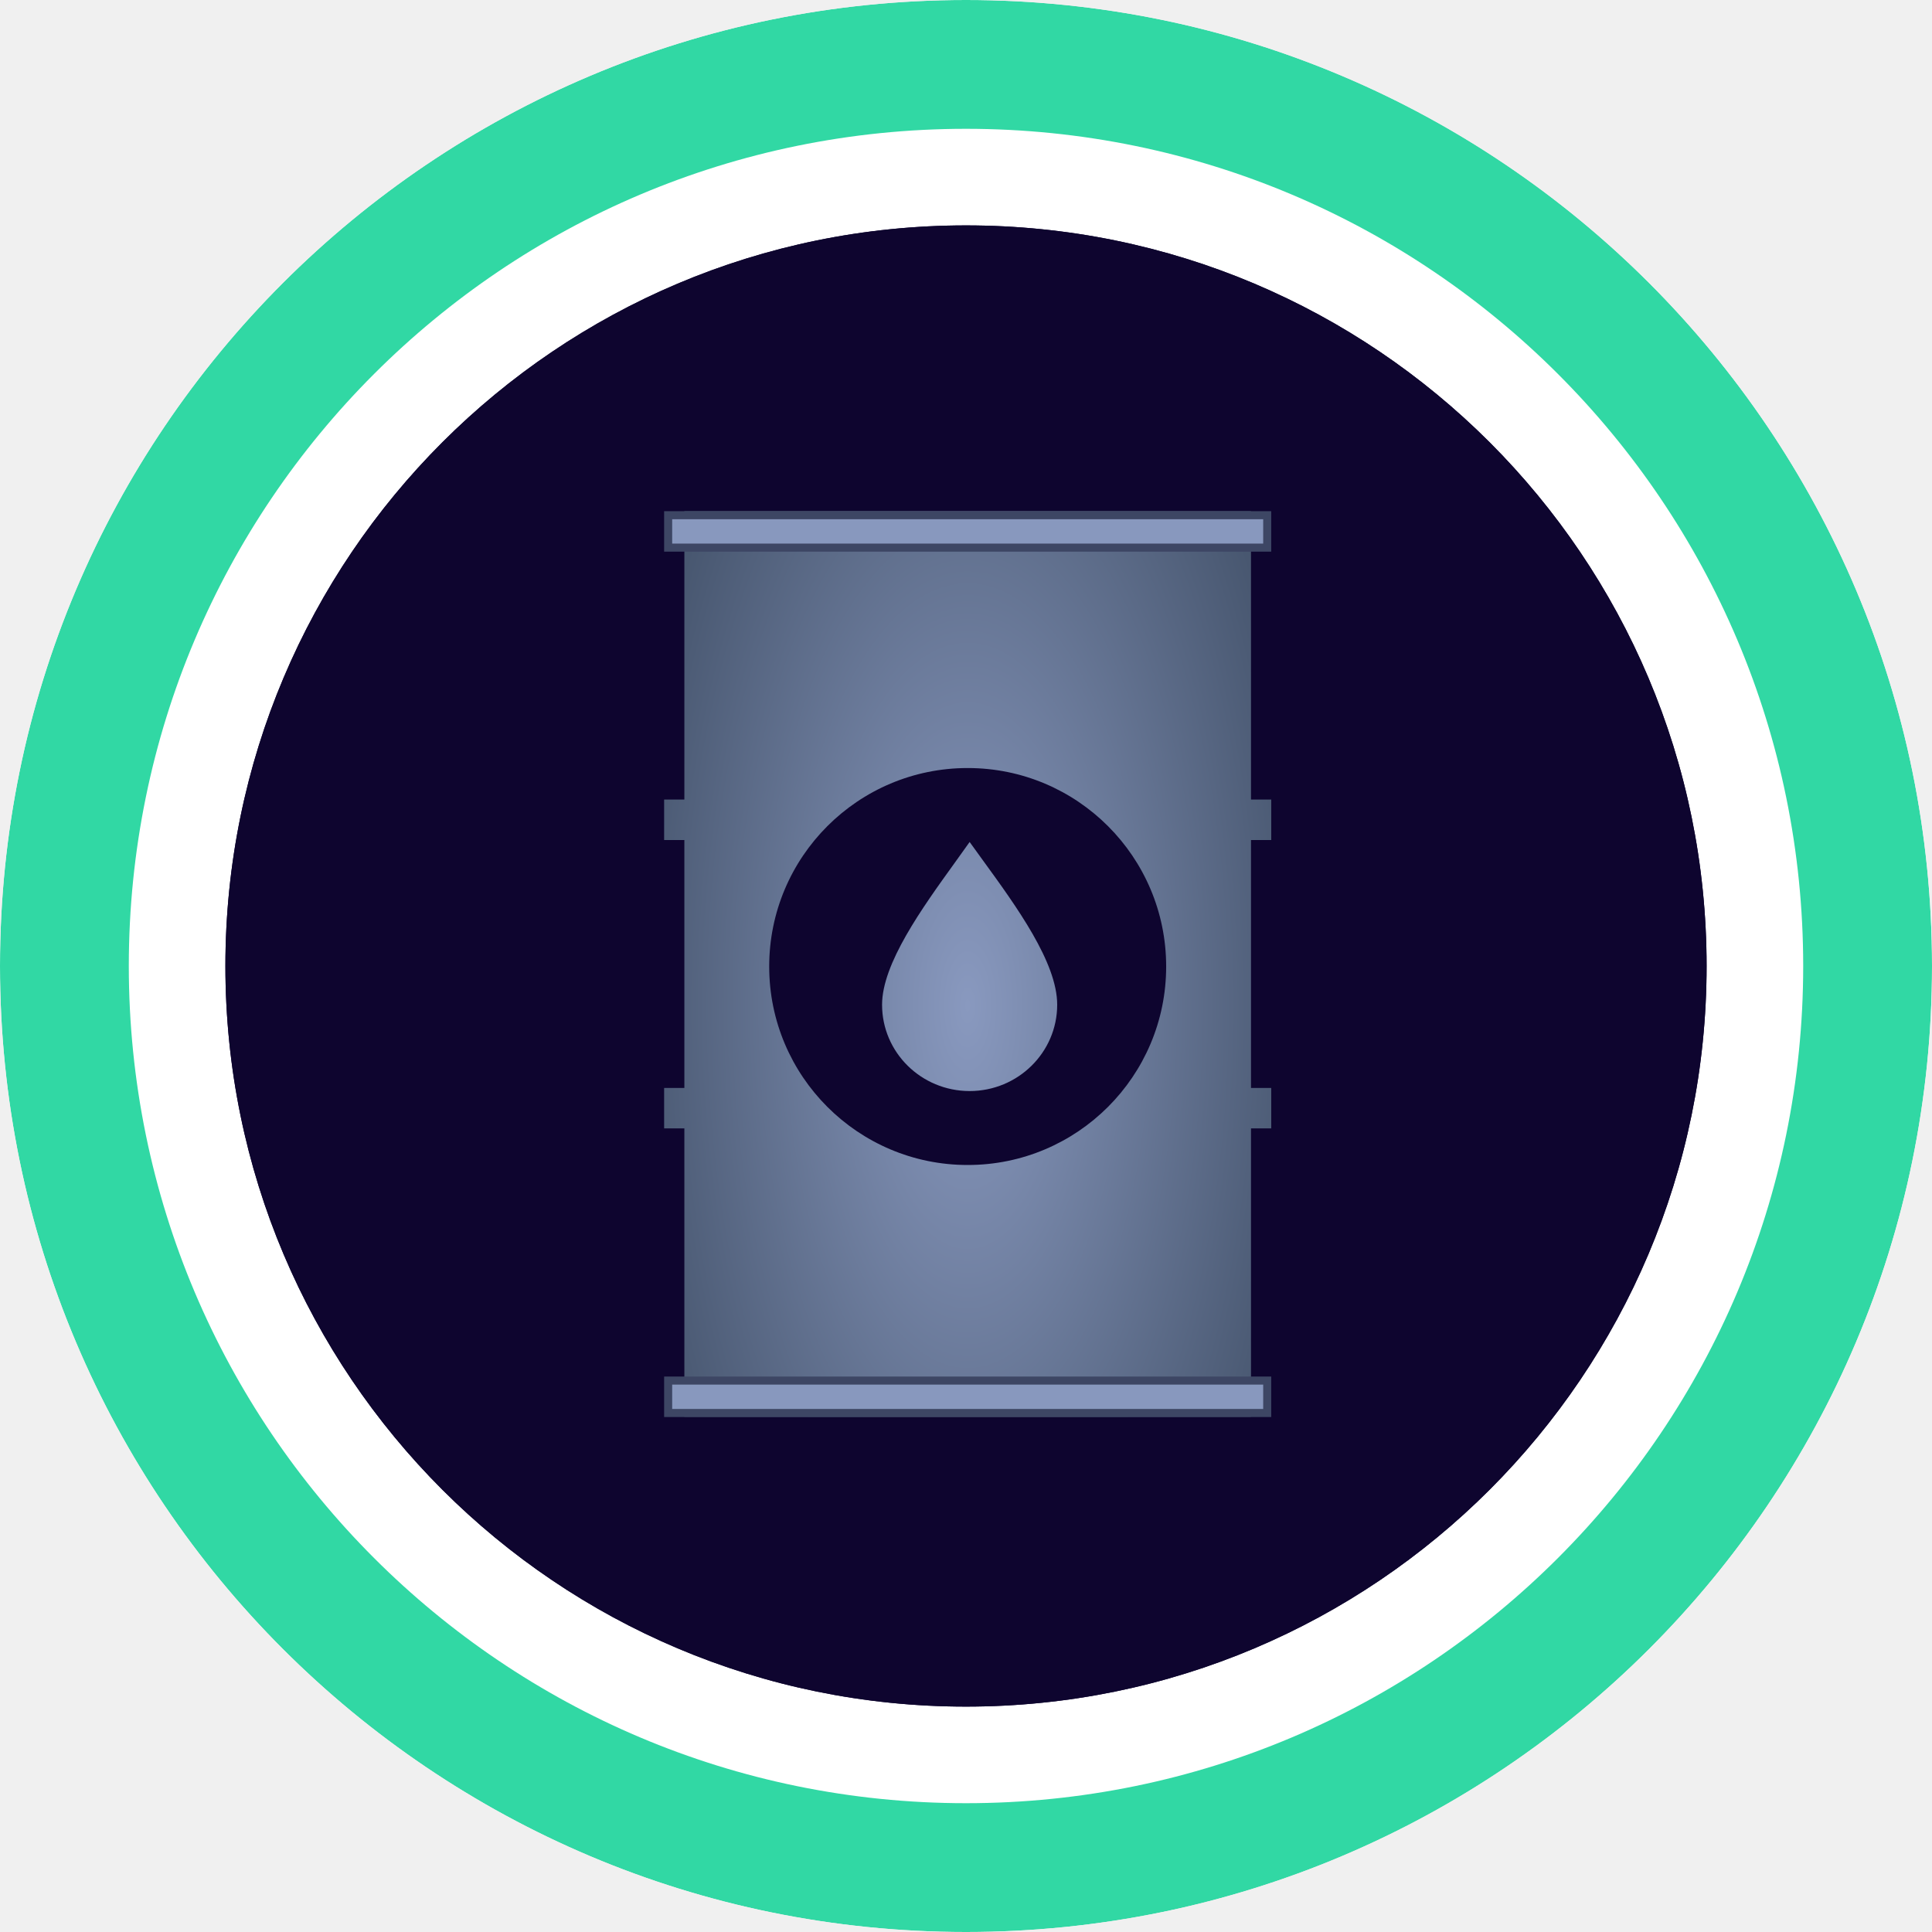
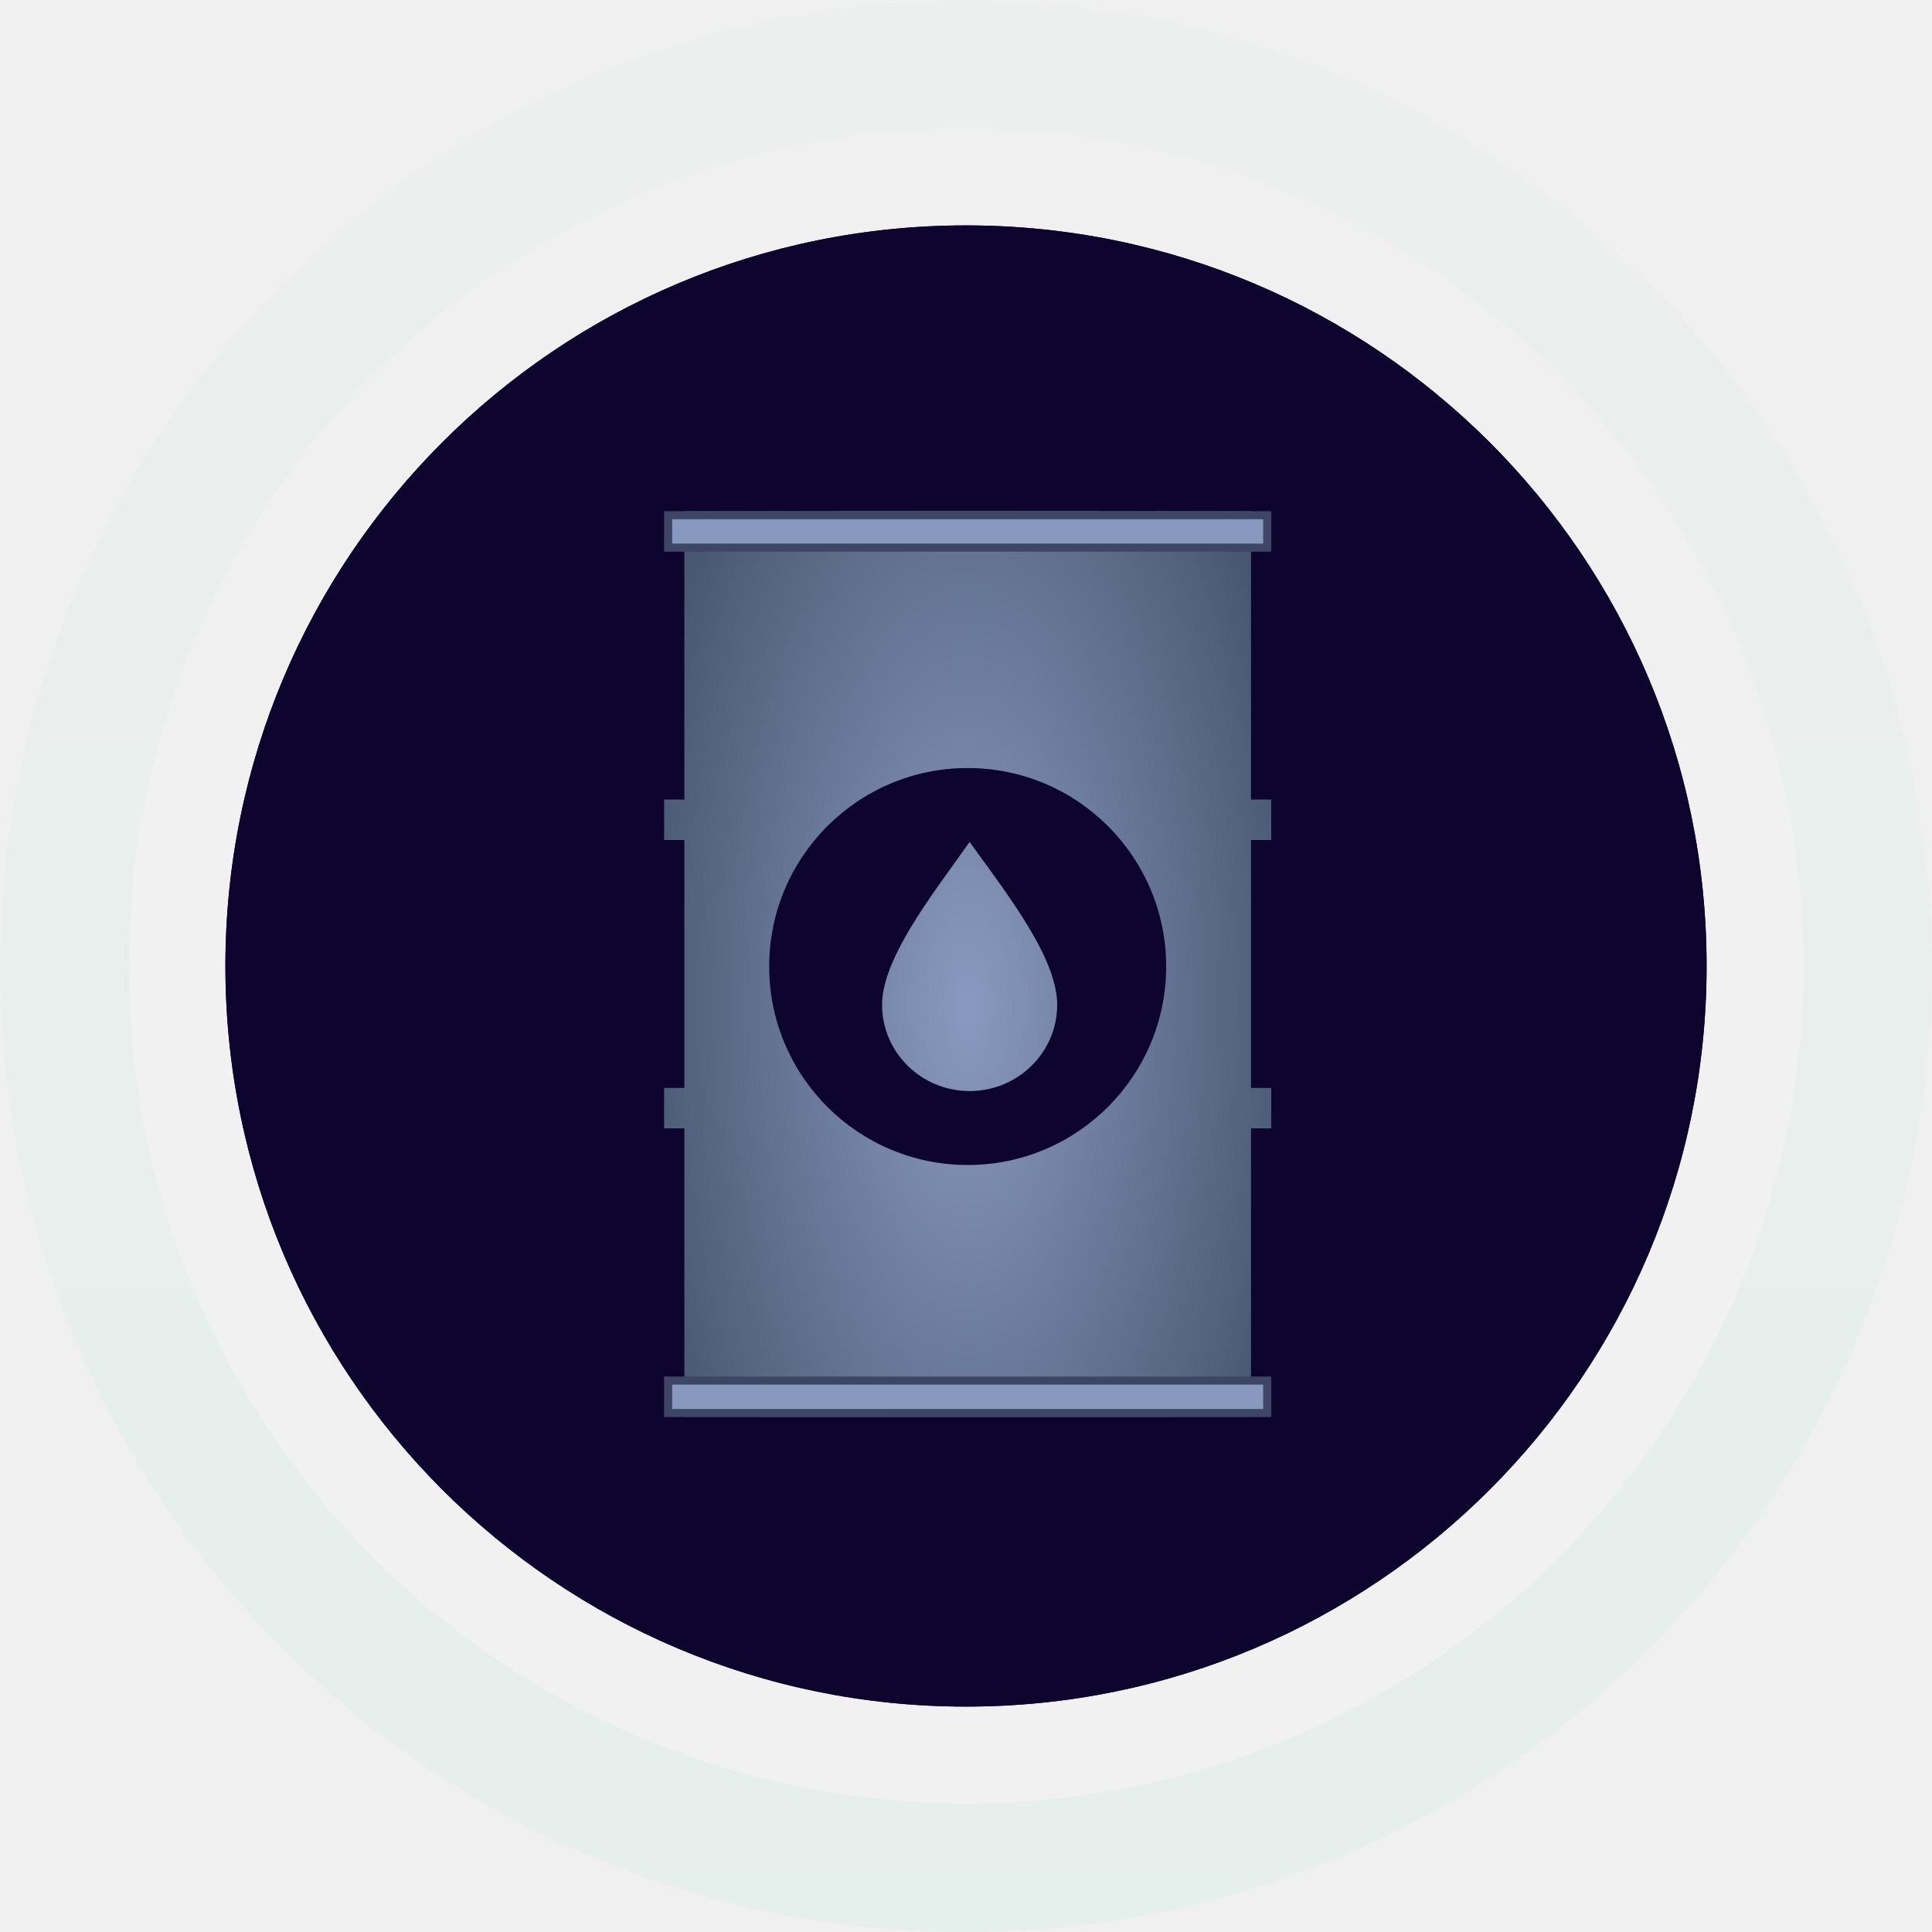
<svg xmlns="http://www.w3.org/2000/svg" width="480" height="480" viewBox="0 0 480 480" fill="none">
-   <mask id="mask0-231610" mask-type="alpha" maskUnits="userSpaceOnUse" x="0" y="0" width="480" height="480">
+   <mask id="mask0-231610" maskUnits="userSpaceOnUse" x="0" y="0" width="480" height="480">
    <circle cx="240" cy="240" r="240" fill="url(#paint0_linear-893941)" />
  </mask>
  <g mask="url(#mask0-231610)">
    <circle cx="240" cy="240" r="240" fill="#31D8A4" />
-     <circle cx="240" cy="240" r="208" fill="white" />
+     <circle cx="240" cy="240" r="208" fill="#fff" />
  </g>
  <circle cx="240" cy="240" r="184" fill="#0E052F" />
  <circle cx="240" cy="240" r="184" fill="#0E052F" />
-   <path fill-rule="evenodd" clip-rule="evenodd" d="M170.028 127H310.809V198.648H315.837V208.704H310.809V270.296H315.837V280.351H310.809V351.999H170.028V280.351H165V270.296H170.028V208.704H165V198.648H170.028V127ZM289.731 240.128C289.731 267.362 267.653 289.44 240.419 289.44C213.184 289.44 191.106 267.362 191.106 240.128C191.106 212.893 213.184 190.816 240.419 190.816C267.653 190.816 289.731 212.893 289.731 240.128ZM240.902 271.068C252.917 271.068 262.657 261.464 262.657 249.617C262.657 239.13 252.579 225.269 244.098 213.605C242.997 212.091 241.923 210.614 240.902 209.186C239.746 210.831 238.495 212.567 237.197 214.368C229.091 225.611 219.147 239.405 219.147 249.617C219.147 261.464 228.887 271.068 240.902 271.068Z" fill="url(#paint1_radial-560707)" />
-   <rect x="166" y="128" width="148.837" height="8.056" fill="#8898BE" stroke="#3D4664" stroke-width="2" />
-   <rect x="166" y="343" width="148.837" height="8.056" fill="#8898BE" stroke="#3D4664" stroke-width="2" />
+   <path fill-rule="evenodd" clip-rule="evenodd" d="M170.028 127h140.781v71.648h5.028v10.056h-5.028v61.592h5.028v10.055h-5.028v71.648H170.028v-71.648H165v-10.055h5.028v-61.592H165v-10.056h5.028V127zm119.703 113.128c0 27.234-22.078 49.312-49.312 49.312-27.235 0-49.313-22.078-49.313-49.312 0-27.235 22.078-49.312 49.313-49.312 27.234 0 49.312 22.077 49.312 49.312zm-48.829 30.94c12.015 0 21.755-9.604 21.755-21.451 0-10.487-10.078-24.348-18.559-36.012a687.144 687.144 0 01-3.196-4.419 545.514 545.514 0 01-3.705 5.182c-8.106 11.243-18.05 25.037-18.05 35.249 0 11.847 9.74 21.451 21.755 21.451z" fill="url(#paint1_radial-560707)" />
+   <path fill="#8898BE" stroke="#3D4664" stroke-width="2" d="M166 128h148.837v8.056H166zm0 215h148.837v8.056H166z" />
  <defs>
+     <radialGradient id="paint1_radial-560707" cx="0" cy="0" r="1" gradientUnits="userSpaceOnUse" gradientTransform="matrix(-91.3726 0 0 -209.964 240.419 249.797)">
+       <stop stop-color="#8999BF" />
+       <stop offset="1" stop-color="#43526A" />
+     </radialGradient>
    <linearGradient id="paint0_linear-893941" x1="240" y1="0" x2="240" y2="701.818" gradientUnits="userSpaceOnUse">
      <stop stop-color="#08021E" />
      <stop offset="1" stop-color="#1F0777" />
    </linearGradient>
-     <radialGradient id="paint1_radial-560707" cx="0" cy="0" r="1" gradientUnits="userSpaceOnUse" gradientTransform="translate(240.419 249.797) rotate(-180) scale(91.3726 209.964)">
-       <stop stop-color="#8999BF" />
-       <stop offset="1" stop-color="#43526A" />
-     </radialGradient>
  </defs>
</svg>
